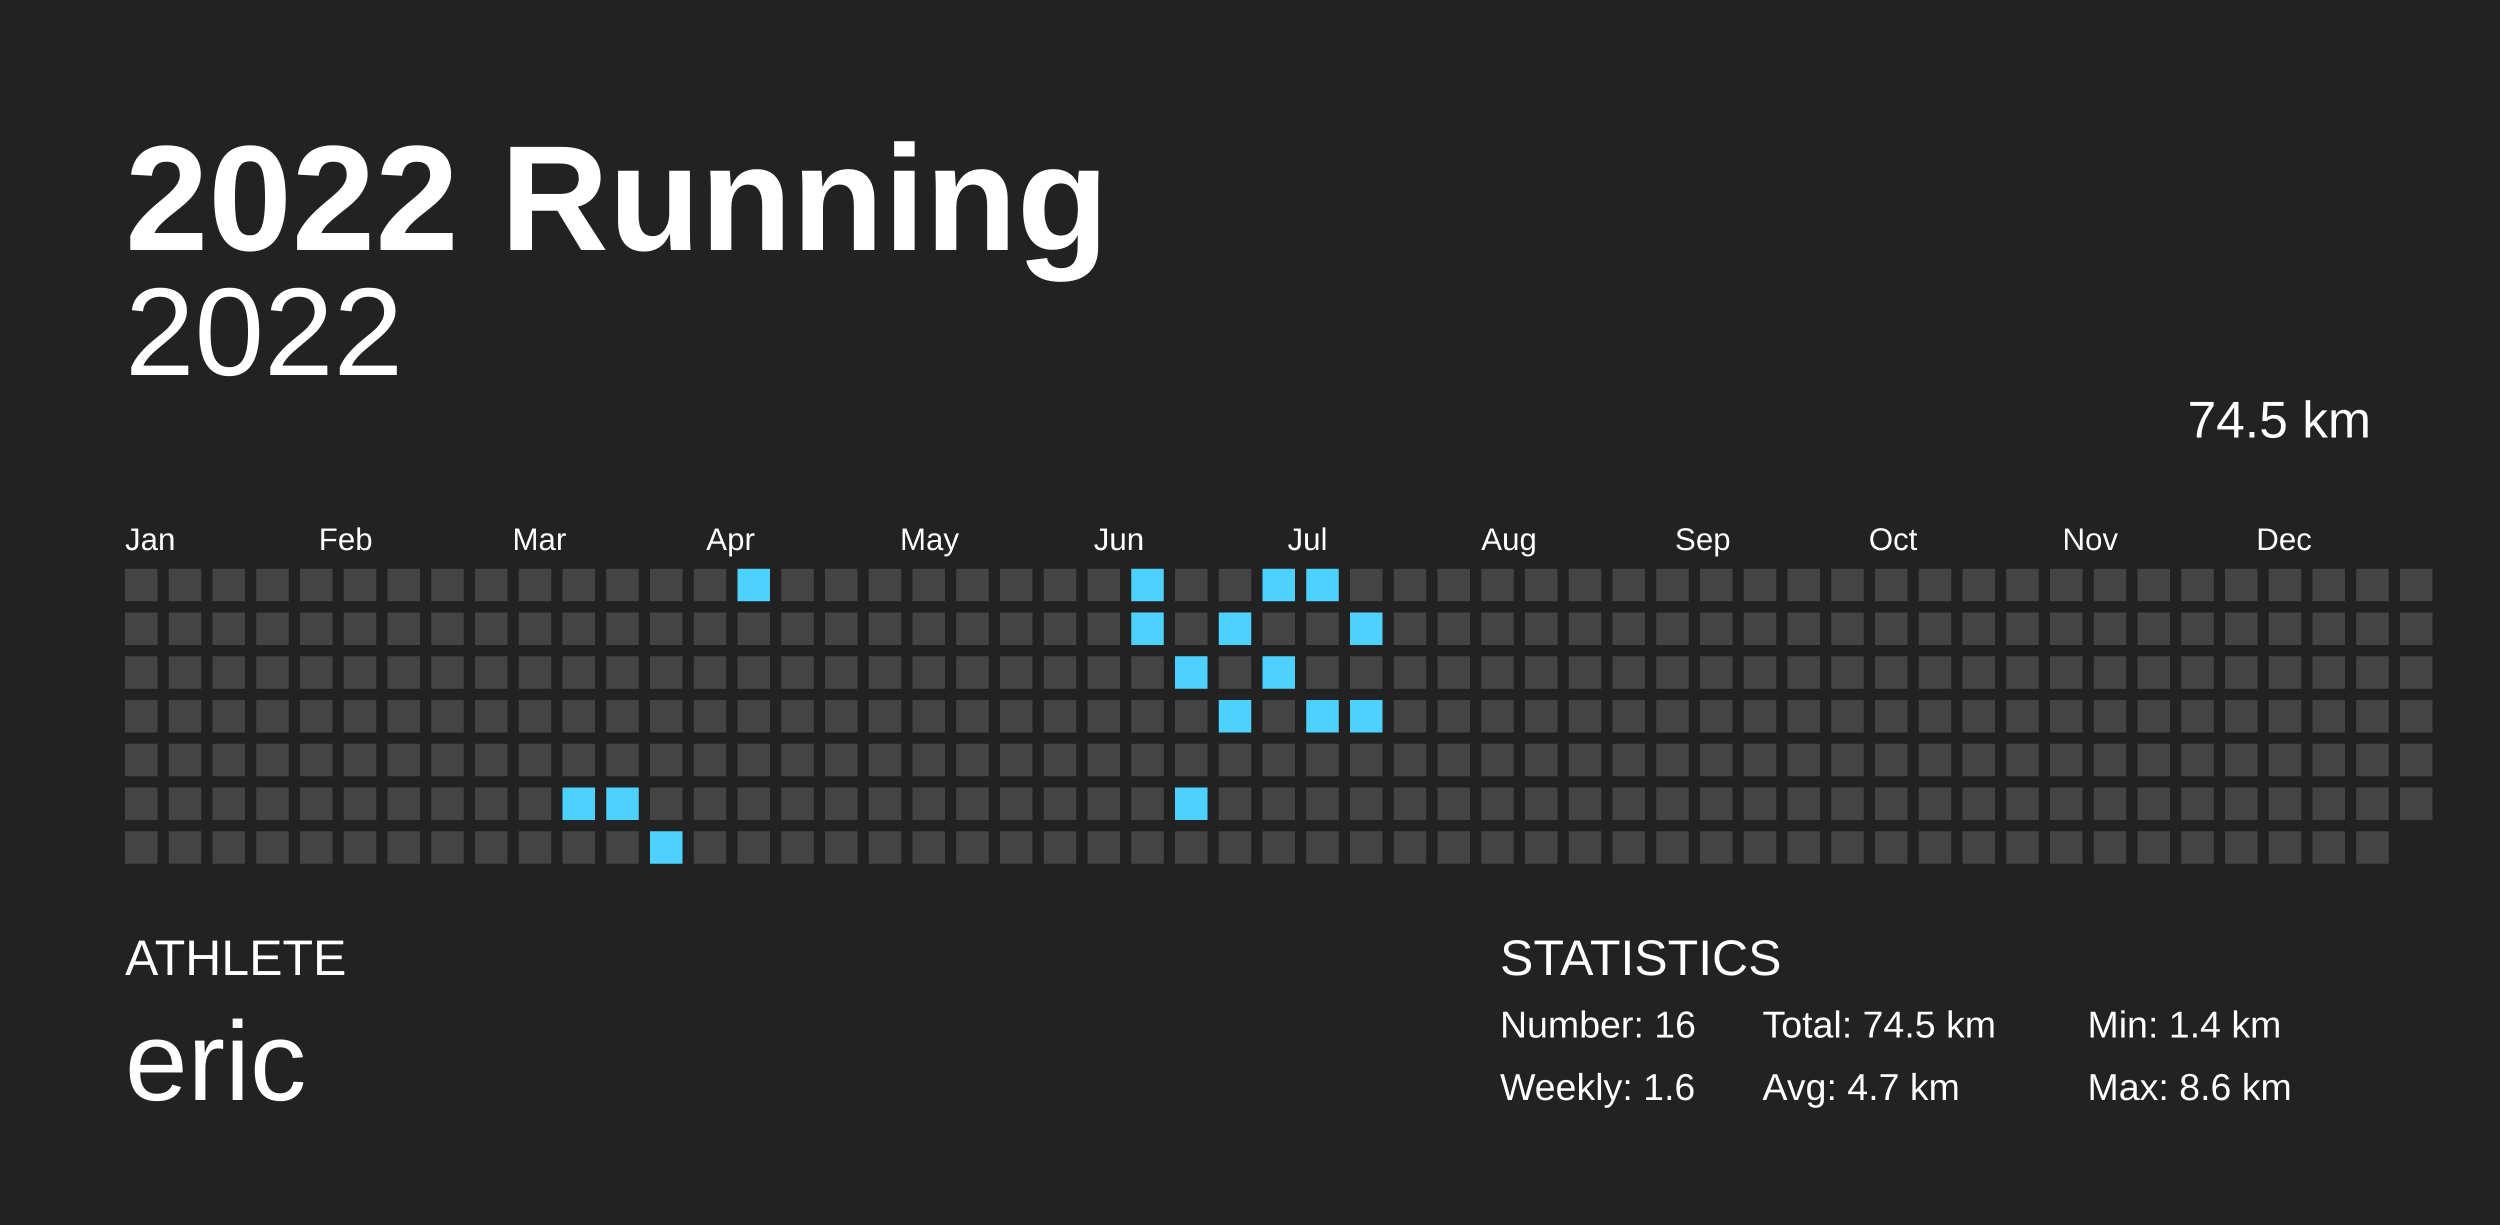
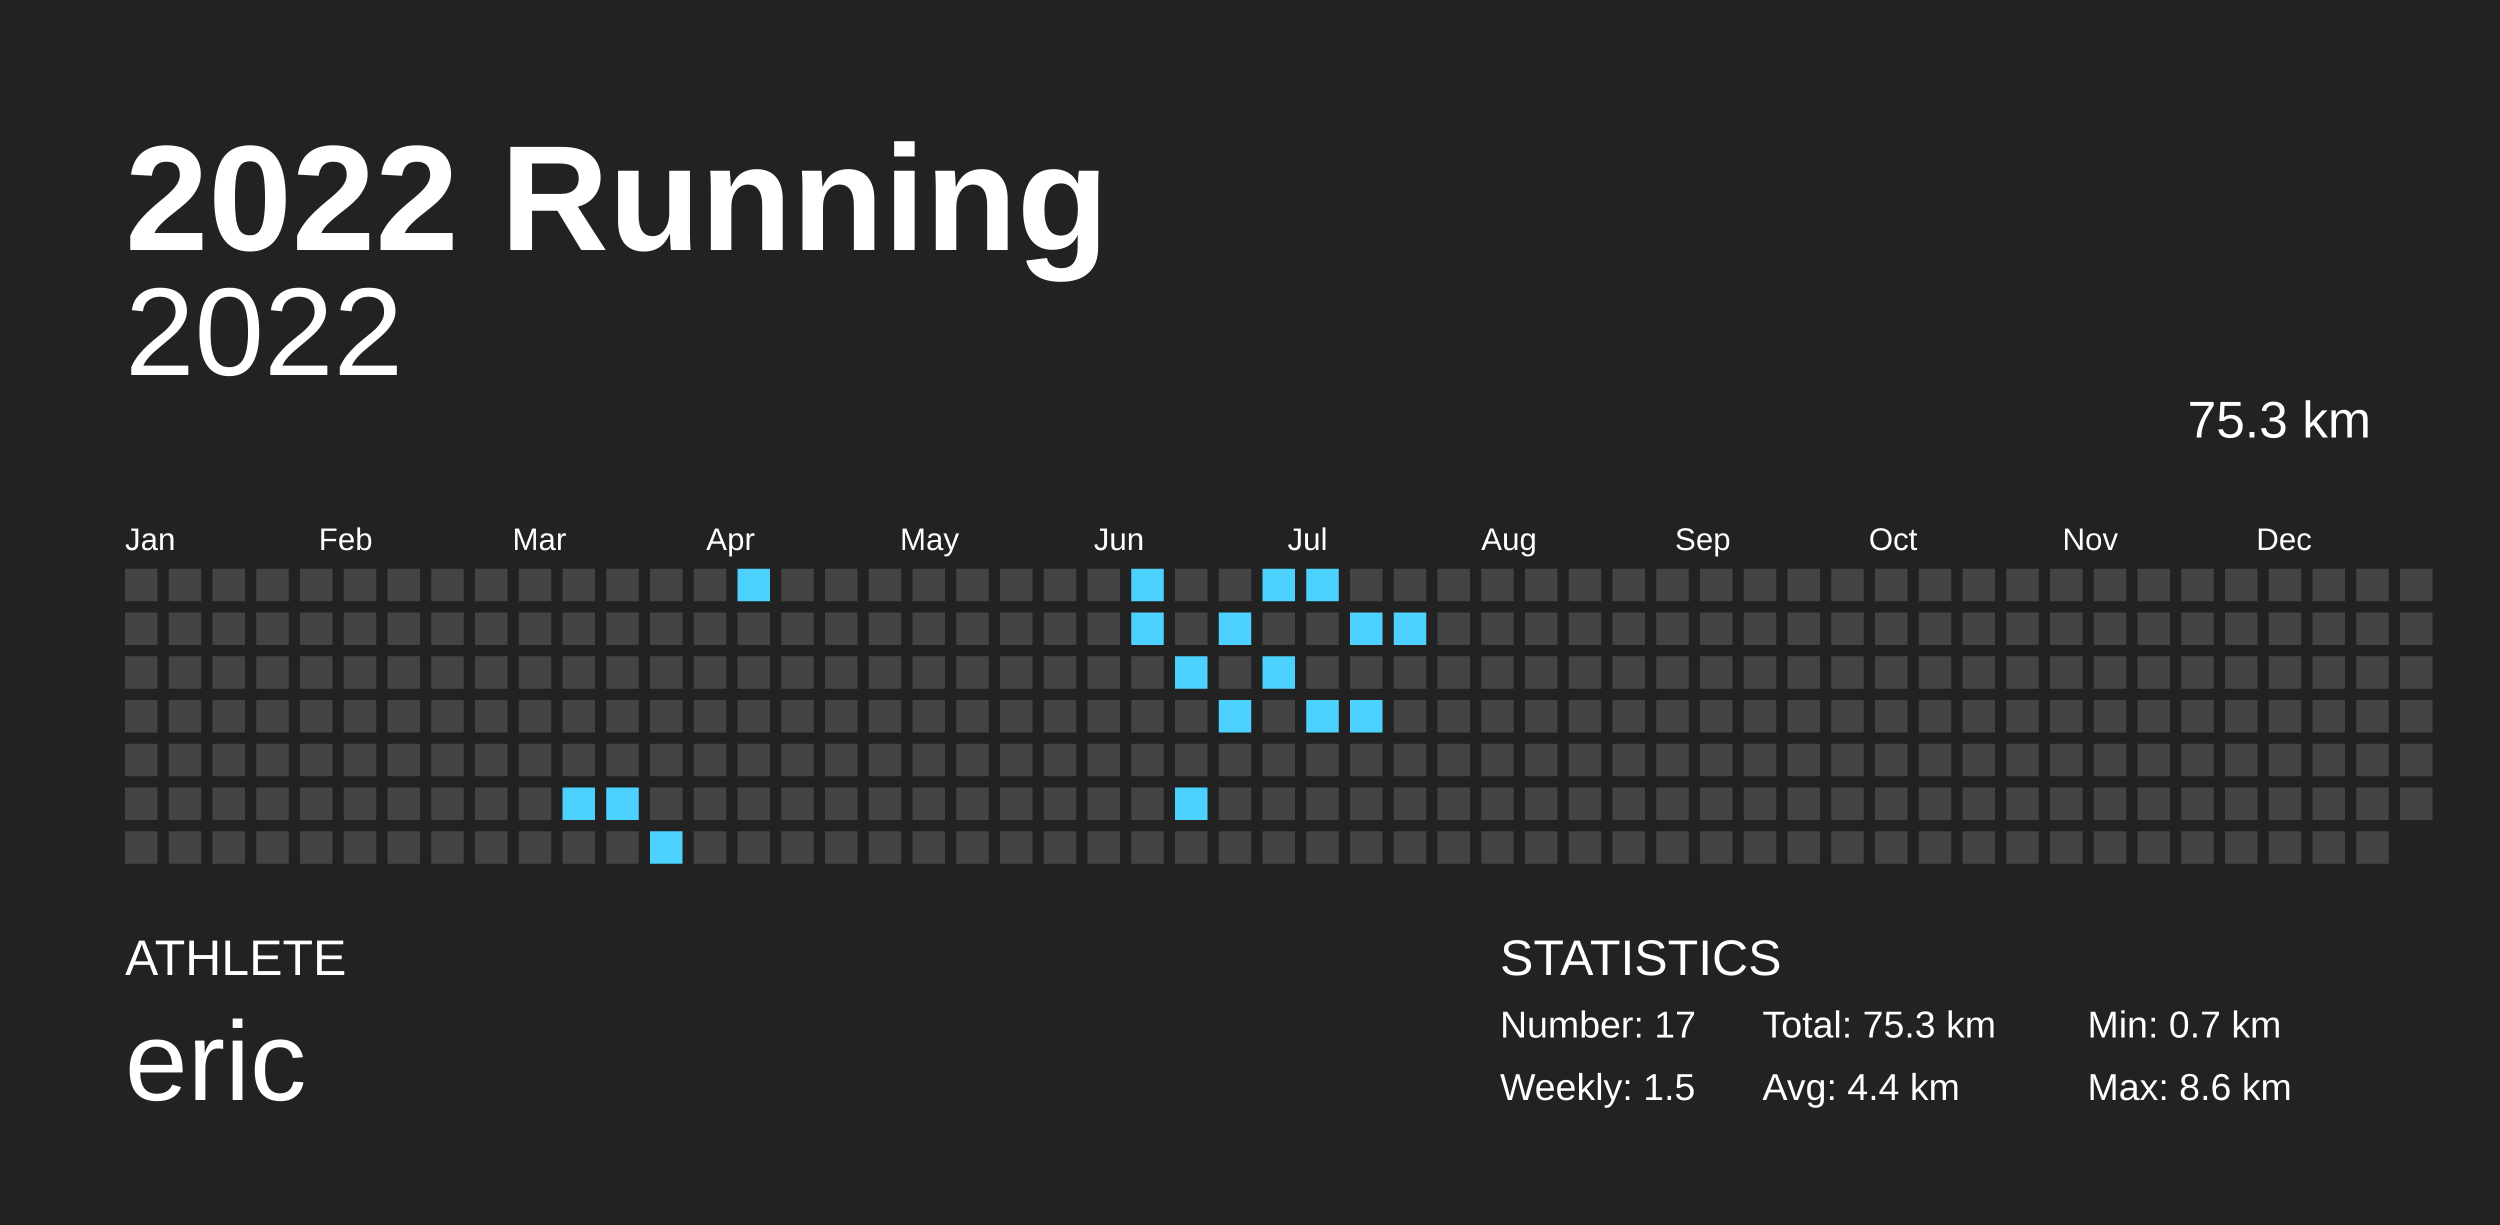
<svg xmlns="http://www.w3.org/2000/svg" baseProfile="full" height="98mm" version="1.1" viewBox="0,0,200,98" width="200mm">
  <defs />
  <rect fill="#222222" height="98" width="200" x="0" y="0" />
  <text fill="#FFFFFF" style="font-size:12px; font-family:Arial; font-weight:bold;" x="10" y="20">2022 Running</text>
  <text fill="#FFFFFF" style="font-size:4px; font-family:Arial" x="10" y="78">ATHLETE</text>
  <text fill="#FFFFFF" style="font-size:9px; font-family:Arial" x="10" y="88">eric</text>
  <text fill="#FFFFFF" style="font-size:4px; font-family:Arial" x="120" y="78">STATISTICS</text>
-   <text fill="#FFFFFF" style="font-size:3px; font-family:Arial" x="120" y="83">Number: 16</text>
-   <text fill="#FFFFFF" style="font-size:3px; font-family:Arial" x="120" y="88">Weekly: 1.6</text>
-   <text fill="#FFFFFF" style="font-size:3px; font-family:Arial" x="141" y="83">Total: 74.5 km</text>
-   <text fill="#FFFFFF" style="font-size:3px; font-family:Arial" x="141" y="88">Avg: 4.7 km</text>
-   <text fill="#FFFFFF" style="font-size:3px; font-family:Arial" x="167" y="83">Min: 1.4 km</text>
+   <text fill="#FFFFFF" style="font-size:3px; font-family:Arial" x="120" y="83">Number: 17</text>
+   <text fill="#FFFFFF" style="font-size:3px; font-family:Arial" x="120" y="88">Weekly: 1.5</text>
+   <text fill="#FFFFFF" style="font-size:3px; font-family:Arial" x="141" y="83">Total: 75.3 km</text>
+   <text fill="#FFFFFF" style="font-size:3px; font-family:Arial" x="141" y="88">Avg: 4.4 km</text>
+   <text fill="#FFFFFF" style="font-size:3px; font-family:Arial" x="167" y="83">Min: 0.7 km</text>
  <text fill="#FFFFFF" style="font-size:3px; font-family:Arial" x="167" y="88">Max: 8.6 km</text>
  <text alignment-baseline="hanging" fill="#FFFFFF" style="font-size:10.0px; font-family:Arial;" x="10" y="30">2022</text>
-   <text alignment-baseline="hanging" fill="#FFFFFF" style="font-size:4.125px; font-family:Arial;" x="175" y="35">74.5 km</text>
+   <text alignment-baseline="hanging" fill="#FFFFFF" style="font-size:4.125px; font-family:Arial;" x="175" y="35">75.3 km</text>
  <text fill="#FFFFFF" style="font-size:2.5px; font-family:Arial" x="10.0" y="44">Jan</text>
  <text fill="#FFFFFF" style="font-size:2.5px; font-family:Arial" x="25.5" y="44">Feb</text>
  <text fill="#FFFFFF" style="font-size:2.5px; font-family:Arial" x="41.0" y="44">Mar</text>
  <text fill="#FFFFFF" style="font-size:2.5px; font-family:Arial" x="56.5" y="44">Apr</text>
  <text fill="#FFFFFF" style="font-size:2.5px; font-family:Arial" x="72.0" y="44">May</text>
  <text fill="#FFFFFF" style="font-size:2.5px; font-family:Arial" x="87.5" y="44">Jun</text>
  <text fill="#FFFFFF" style="font-size:2.5px; font-family:Arial" x="103.0" y="44">Jul</text>
  <text fill="#FFFFFF" style="font-size:2.5px; font-family:Arial" x="118.5" y="44">Aug</text>
  <text fill="#FFFFFF" style="font-size:2.5px; font-family:Arial" x="134.0" y="44">Sep</text>
  <text fill="#FFFFFF" style="font-size:2.5px; font-family:Arial" x="149.5" y="44">Oct</text>
  <text fill="#FFFFFF" style="font-size:2.5px; font-family:Arial" x="165.0" y="44">Nov</text>
  <text fill="#FFFFFF" style="font-size:2.5px; font-family:Arial" x="180.5" y="44">Dec</text>
  <rect fill="#444444" height="2.6" width="2.6" x="10.0" y="45.5" />
  <rect fill="#444444" height="2.6" width="2.6" x="10.0" y="49.0" />
  <rect fill="#444444" height="2.6" width="2.6" x="10.0" y="52.5" />
  <rect fill="#444444" height="2.6" width="2.6" x="10.0" y="56.0" />
  <rect fill="#444444" height="2.6" width="2.6" x="10.0" y="59.5" />
  <rect fill="#444444" height="2.6" width="2.6" x="10.0" y="63.0" />
  <rect fill="#444444" height="2.6" width="2.6" x="10.0" y="66.5" />
  <rect fill="#444444" height="2.6" width="2.6" x="13.5" y="45.5" />
  <rect fill="#444444" height="2.6" width="2.6" x="13.5" y="49.0" />
  <rect fill="#444444" height="2.6" width="2.6" x="13.5" y="52.5" />
  <rect fill="#444444" height="2.6" width="2.6" x="13.5" y="56.0" />
  <rect fill="#444444" height="2.6" width="2.6" x="13.5" y="59.5" />
  <rect fill="#444444" height="2.6" width="2.6" x="13.5" y="63.0" />
  <rect fill="#444444" height="2.6" width="2.6" x="13.5" y="66.5" />
  <rect fill="#444444" height="2.6" width="2.6" x="17.0" y="45.5" />
  <rect fill="#444444" height="2.6" width="2.6" x="17.0" y="49.0" />
  <rect fill="#444444" height="2.6" width="2.6" x="17.0" y="52.5" />
  <rect fill="#444444" height="2.6" width="2.6" x="17.0" y="56.0" />
  <rect fill="#444444" height="2.6" width="2.6" x="17.0" y="59.5" />
  <rect fill="#444444" height="2.6" width="2.6" x="17.0" y="63.0" />
  <rect fill="#444444" height="2.6" width="2.6" x="17.0" y="66.5" />
  <rect fill="#444444" height="2.6" width="2.6" x="20.5" y="45.5" />
  <rect fill="#444444" height="2.6" width="2.6" x="20.5" y="49.0" />
  <rect fill="#444444" height="2.6" width="2.6" x="20.5" y="52.5" />
  <rect fill="#444444" height="2.6" width="2.6" x="20.5" y="56.0" />
  <rect fill="#444444" height="2.6" width="2.6" x="20.5" y="59.5" />
  <rect fill="#444444" height="2.6" width="2.6" x="20.5" y="63.0" />
  <rect fill="#444444" height="2.6" width="2.6" x="20.5" y="66.5" />
  <rect fill="#444444" height="2.6" width="2.6" x="24.0" y="45.5" />
  <rect fill="#444444" height="2.6" width="2.6" x="24.0" y="49.0" />
  <rect fill="#444444" height="2.6" width="2.6" x="24.0" y="52.5" />
  <rect fill="#444444" height="2.6" width="2.6" x="24.0" y="56.0" />
  <rect fill="#444444" height="2.6" width="2.6" x="24.0" y="59.5" />
  <rect fill="#444444" height="2.6" width="2.6" x="24.0" y="63.0" />
  <rect fill="#444444" height="2.6" width="2.6" x="24.0" y="66.5" />
  <rect fill="#444444" height="2.6" width="2.6" x="27.5" y="45.5" />
  <rect fill="#444444" height="2.6" width="2.6" x="27.5" y="49.0" />
  <rect fill="#444444" height="2.6" width="2.6" x="27.5" y="52.5" />
  <rect fill="#444444" height="2.6" width="2.6" x="27.5" y="56.0" />
  <rect fill="#444444" height="2.6" width="2.6" x="27.5" y="59.5" />
  <rect fill="#444444" height="2.6" width="2.6" x="27.5" y="63.0" />
  <rect fill="#444444" height="2.6" width="2.6" x="27.5" y="66.5" />
  <rect fill="#444444" height="2.6" width="2.6" x="31.0" y="45.5" />
  <rect fill="#444444" height="2.6" width="2.6" x="31.0" y="49.0" />
  <rect fill="#444444" height="2.6" width="2.6" x="31.0" y="52.5" />
  <rect fill="#444444" height="2.6" width="2.6" x="31.0" y="56.0" />
  <rect fill="#444444" height="2.6" width="2.6" x="31.0" y="59.5" />
  <rect fill="#444444" height="2.6" width="2.6" x="31.0" y="63.0" />
  <rect fill="#444444" height="2.6" width="2.6" x="31.0" y="66.5" />
  <rect fill="#444444" height="2.6" width="2.6" x="34.5" y="45.5" />
  <rect fill="#444444" height="2.6" width="2.6" x="34.5" y="49.0" />
  <rect fill="#444444" height="2.6" width="2.6" x="34.5" y="52.5" />
  <rect fill="#444444" height="2.6" width="2.6" x="34.5" y="56.0" />
  <rect fill="#444444" height="2.6" width="2.6" x="34.5" y="59.5" />
  <rect fill="#444444" height="2.6" width="2.6" x="34.5" y="63.0" />
  <rect fill="#444444" height="2.6" width="2.6" x="34.5" y="66.5" />
  <rect fill="#444444" height="2.6" width="2.6" x="38.0" y="45.5" />
  <rect fill="#444444" height="2.6" width="2.6" x="38.0" y="49.0" />
  <rect fill="#444444" height="2.6" width="2.6" x="38.0" y="52.5" />
  <rect fill="#444444" height="2.6" width="2.6" x="38.0" y="56.0" />
  <rect fill="#444444" height="2.6" width="2.6" x="38.0" y="59.5" />
  <rect fill="#444444" height="2.6" width="2.6" x="38.0" y="63.0" />
  <rect fill="#444444" height="2.6" width="2.6" x="38.0" y="66.5" />
  <rect fill="#444444" height="2.6" width="2.6" x="41.5" y="45.5" />
  <rect fill="#444444" height="2.6" width="2.6" x="41.5" y="49.0" />
  <rect fill="#444444" height="2.6" width="2.6" x="41.5" y="52.5" />
  <rect fill="#444444" height="2.6" width="2.6" x="41.5" y="56.0" />
  <rect fill="#444444" height="2.6" width="2.6" x="41.5" y="59.5" />
  <rect fill="#444444" height="2.6" width="2.6" x="41.5" y="63.0" />
  <rect fill="#444444" height="2.6" width="2.6" x="41.5" y="66.5" />
  <rect fill="#444444" height="2.6" width="2.6" x="45.0" y="45.5" />
  <rect fill="#444444" height="2.6" width="2.6" x="45.0" y="49.0" />
  <rect fill="#444444" height="2.6" width="2.6" x="45.0" y="52.5" />
  <rect fill="#444444" height="2.6" width="2.6" x="45.0" y="56.0" />
  <rect fill="#444444" height="2.6" width="2.6" x="45.0" y="59.5" />
  <rect fill="#4dd2ff" height="2.6" width="2.6" x="45.0" y="63.0" />
  <rect fill="#444444" height="2.6" width="2.6" x="45.0" y="66.5" />
  <rect fill="#444444" height="2.6" width="2.6" x="48.5" y="45.5" />
  <rect fill="#444444" height="2.6" width="2.6" x="48.5" y="49.0" />
  <rect fill="#444444" height="2.6" width="2.6" x="48.5" y="52.5" />
  <rect fill="#444444" height="2.6" width="2.6" x="48.5" y="56.0" />
  <rect fill="#444444" height="2.6" width="2.6" x="48.5" y="59.5" />
  <rect fill="#4dd2ff" height="2.6" width="2.6" x="48.5" y="63.0" />
  <rect fill="#444444" height="2.6" width="2.6" x="48.5" y="66.5" />
  <rect fill="#444444" height="2.6" width="2.6" x="52.0" y="45.5" />
  <rect fill="#444444" height="2.6" width="2.6" x="52.0" y="49.0" />
  <rect fill="#444444" height="2.6" width="2.6" x="52.0" y="52.5" />
  <rect fill="#444444" height="2.6" width="2.6" x="52.0" y="56.0" />
  <rect fill="#444444" height="2.6" width="2.6" x="52.0" y="59.5" />
  <rect fill="#444444" height="2.6" width="2.6" x="52.0" y="63.0" />
  <rect fill="#4dd2ff" height="2.6" width="2.6" x="52.0" y="66.5" />
  <rect fill="#444444" height="2.6" width="2.6" x="55.5" y="45.5" />
  <rect fill="#444444" height="2.6" width="2.6" x="55.5" y="49.0" />
  <rect fill="#444444" height="2.6" width="2.6" x="55.5" y="52.5" />
  <rect fill="#444444" height="2.6" width="2.6" x="55.5" y="56.0" />
  <rect fill="#444444" height="2.6" width="2.6" x="55.5" y="59.5" />
  <rect fill="#444444" height="2.6" width="2.6" x="55.5" y="63.0" />
  <rect fill="#444444" height="2.6" width="2.6" x="55.5" y="66.5" />
  <rect fill="#4dd2ff" height="2.6" width="2.6" x="59.0" y="45.5" />
  <rect fill="#444444" height="2.6" width="2.6" x="59.0" y="49.0" />
  <rect fill="#444444" height="2.6" width="2.6" x="59.0" y="52.5" />
  <rect fill="#444444" height="2.6" width="2.6" x="59.0" y="56.0" />
  <rect fill="#444444" height="2.6" width="2.6" x="59.0" y="59.5" />
  <rect fill="#444444" height="2.6" width="2.6" x="59.0" y="63.0" />
  <rect fill="#444444" height="2.6" width="2.6" x="59.0" y="66.5" />
  <rect fill="#444444" height="2.6" width="2.6" x="62.5" y="45.5" />
  <rect fill="#444444" height="2.6" width="2.6" x="62.5" y="49.0" />
  <rect fill="#444444" height="2.6" width="2.6" x="62.5" y="52.5" />
  <rect fill="#444444" height="2.6" width="2.6" x="62.5" y="56.0" />
  <rect fill="#444444" height="2.6" width="2.6" x="62.5" y="59.5" />
  <rect fill="#444444" height="2.6" width="2.6" x="62.5" y="63.0" />
  <rect fill="#444444" height="2.6" width="2.6" x="62.5" y="66.5" />
  <rect fill="#444444" height="2.6" width="2.6" x="66.0" y="45.5" />
  <rect fill="#444444" height="2.6" width="2.6" x="66.0" y="49.0" />
  <rect fill="#444444" height="2.6" width="2.6" x="66.0" y="52.5" />
  <rect fill="#444444" height="2.6" width="2.6" x="66.0" y="56.0" />
  <rect fill="#444444" height="2.6" width="2.6" x="66.0" y="59.5" />
  <rect fill="#444444" height="2.6" width="2.6" x="66.0" y="63.0" />
  <rect fill="#444444" height="2.6" width="2.6" x="66.0" y="66.5" />
  <rect fill="#444444" height="2.6" width="2.6" x="69.5" y="45.5" />
  <rect fill="#444444" height="2.6" width="2.6" x="69.5" y="49.0" />
  <rect fill="#444444" height="2.6" width="2.6" x="69.5" y="52.5" />
  <rect fill="#444444" height="2.6" width="2.6" x="69.5" y="56.0" />
  <rect fill="#444444" height="2.6" width="2.6" x="69.5" y="59.5" />
  <rect fill="#444444" height="2.6" width="2.6" x="69.5" y="63.0" />
  <rect fill="#444444" height="2.6" width="2.6" x="69.5" y="66.5" />
  <rect fill="#444444" height="2.6" width="2.6" x="73.0" y="45.5" />
  <rect fill="#444444" height="2.6" width="2.6" x="73.0" y="49.0" />
  <rect fill="#444444" height="2.6" width="2.6" x="73.0" y="52.5" />
  <rect fill="#444444" height="2.6" width="2.6" x="73.0" y="56.0" />
  <rect fill="#444444" height="2.6" width="2.6" x="73.0" y="59.5" />
  <rect fill="#444444" height="2.6" width="2.6" x="73.0" y="63.0" />
  <rect fill="#444444" height="2.6" width="2.6" x="73.0" y="66.5" />
  <rect fill="#444444" height="2.6" width="2.6" x="76.5" y="45.5" />
  <rect fill="#444444" height="2.6" width="2.6" x="76.5" y="49.0" />
  <rect fill="#444444" height="2.6" width="2.6" x="76.5" y="52.5" />
  <rect fill="#444444" height="2.6" width="2.6" x="76.5" y="56.0" />
  <rect fill="#444444" height="2.6" width="2.6" x="76.5" y="59.5" />
  <rect fill="#444444" height="2.6" width="2.6" x="76.5" y="63.0" />
  <rect fill="#444444" height="2.6" width="2.6" x="76.5" y="66.5" />
  <rect fill="#444444" height="2.6" width="2.6" x="80.0" y="45.5" />
  <rect fill="#444444" height="2.6" width="2.6" x="80.0" y="49.0" />
  <rect fill="#444444" height="2.6" width="2.6" x="80.0" y="52.5" />
  <rect fill="#444444" height="2.6" width="2.6" x="80.0" y="56.0" />
  <rect fill="#444444" height="2.6" width="2.6" x="80.0" y="59.5" />
  <rect fill="#444444" height="2.6" width="2.6" x="80.0" y="63.0" />
  <rect fill="#444444" height="2.6" width="2.6" x="80.0" y="66.5" />
  <rect fill="#444444" height="2.6" width="2.6" x="83.5" y="45.5" />
  <rect fill="#444444" height="2.6" width="2.6" x="83.5" y="49.0" />
  <rect fill="#444444" height="2.6" width="2.6" x="83.5" y="52.5" />
  <rect fill="#444444" height="2.6" width="2.6" x="83.5" y="56.0" />
  <rect fill="#444444" height="2.6" width="2.6" x="83.5" y="59.5" />
  <rect fill="#444444" height="2.6" width="2.6" x="83.5" y="63.0" />
  <rect fill="#444444" height="2.6" width="2.6" x="83.5" y="66.5" />
  <rect fill="#444444" height="2.6" width="2.6" x="87.0" y="45.5" />
  <rect fill="#444444" height="2.6" width="2.6" x="87.0" y="49.0" />
  <rect fill="#444444" height="2.6" width="2.6" x="87.0" y="52.5" />
  <rect fill="#444444" height="2.6" width="2.6" x="87.0" y="56.0" />
  <rect fill="#444444" height="2.6" width="2.6" x="87.0" y="59.5" />
  <rect fill="#444444" height="2.6" width="2.6" x="87.0" y="63.0" />
  <rect fill="#444444" height="2.6" width="2.6" x="87.0" y="66.5" />
  <rect fill="#4dd2ff" height="2.6" width="2.6" x="90.5" y="45.5" />
  <rect fill="#4dd2ff" height="2.6" width="2.6" x="90.5" y="49.0" />
  <rect fill="#444444" height="2.6" width="2.6" x="90.5" y="52.5" />
  <rect fill="#444444" height="2.6" width="2.6" x="90.5" y="56.0" />
  <rect fill="#444444" height="2.6" width="2.6" x="90.5" y="59.5" />
  <rect fill="#444444" height="2.6" width="2.6" x="90.5" y="63.0" />
  <rect fill="#444444" height="2.6" width="2.6" x="90.5" y="66.5" />
  <rect fill="#444444" height="2.6" width="2.6" x="94.0" y="45.5" />
  <rect fill="#444444" height="2.6" width="2.6" x="94.0" y="49.0" />
  <rect fill="#4dd2ff" height="2.6" width="2.6" x="94.0" y="52.5" />
  <rect fill="#444444" height="2.6" width="2.6" x="94.0" y="56.0" />
  <rect fill="#444444" height="2.6" width="2.6" x="94.0" y="59.5" />
  <rect fill="#4dd2ff" height="2.6" width="2.6" x="94.0" y="63.0" />
  <rect fill="#444444" height="2.6" width="2.6" x="94.0" y="66.5" />
  <rect fill="#444444" height="2.6" width="2.6" x="97.5" y="45.5" />
  <rect fill="#4dd2ff" height="2.6" width="2.6" x="97.5" y="49.0" />
  <rect fill="#444444" height="2.6" width="2.6" x="97.5" y="52.5" />
  <rect fill="#4dd2ff" height="2.6" width="2.6" x="97.5" y="56.0" />
  <rect fill="#444444" height="2.6" width="2.6" x="97.5" y="59.5" />
  <rect fill="#444444" height="2.6" width="2.6" x="97.5" y="63.0" />
  <rect fill="#444444" height="2.6" width="2.6" x="97.5" y="66.5" />
  <rect fill="#4dd2ff" height="2.6" width="2.6" x="101.0" y="45.5" />
  <rect fill="#444444" height="2.6" width="2.6" x="101.0" y="49.0" />
  <rect fill="#4dd2ff" height="2.6" width="2.6" x="101.0" y="52.5" />
  <rect fill="#444444" height="2.6" width="2.6" x="101.0" y="56.0" />
  <rect fill="#444444" height="2.6" width="2.6" x="101.0" y="59.5" />
  <rect fill="#444444" height="2.6" width="2.6" x="101.0" y="63.0" />
  <rect fill="#444444" height="2.6" width="2.6" x="101.0" y="66.5" />
  <rect fill="#4dd2ff" height="2.6" width="2.6" x="104.5" y="45.5" />
  <rect fill="#444444" height="2.6" width="2.6" x="104.5" y="49.0" />
  <rect fill="#444444" height="2.6" width="2.6" x="104.5" y="52.5" />
  <rect fill="#4dd2ff" height="2.6" width="2.6" x="104.5" y="56.0" />
  <rect fill="#444444" height="2.6" width="2.6" x="104.5" y="59.5" />
  <rect fill="#444444" height="2.6" width="2.6" x="104.5" y="63.0" />
  <rect fill="#444444" height="2.6" width="2.6" x="104.5" y="66.5" />
  <rect fill="#444444" height="2.6" width="2.6" x="108.0" y="45.5" />
  <rect fill="#4dd2ff" height="2.6" width="2.6" x="108.0" y="49.0" />
  <rect fill="#444444" height="2.6" width="2.6" x="108.0" y="52.5" />
  <rect fill="#4dd2ff" height="2.6" width="2.6" x="108.0" y="56.0" />
  <rect fill="#444444" height="2.6" width="2.6" x="108.0" y="59.5" />
  <rect fill="#444444" height="2.6" width="2.6" x="108.0" y="63.0" />
  <rect fill="#444444" height="2.6" width="2.6" x="108.0" y="66.5" />
  <rect fill="#444444" height="2.6" width="2.6" x="111.5" y="45.5" />
-   <rect fill="#444444" height="2.6" width="2.6" x="111.5" y="49.0" />
+   <rect fill="#4dd2ff" height="2.6" width="2.6" x="111.5" y="49.0" />
  <rect fill="#444444" height="2.6" width="2.6" x="111.5" y="52.5" />
  <rect fill="#444444" height="2.6" width="2.6" x="111.5" y="56.0" />
  <rect fill="#444444" height="2.6" width="2.6" x="111.5" y="59.5" />
  <rect fill="#444444" height="2.6" width="2.6" x="111.5" y="63.0" />
  <rect fill="#444444" height="2.6" width="2.6" x="111.5" y="66.5" />
  <rect fill="#444444" height="2.6" width="2.6" x="115.0" y="45.5" />
  <rect fill="#444444" height="2.6" width="2.6" x="115.0" y="49.0" />
  <rect fill="#444444" height="2.6" width="2.6" x="115.0" y="52.5" />
  <rect fill="#444444" height="2.6" width="2.6" x="115.0" y="56.0" />
  <rect fill="#444444" height="2.6" width="2.6" x="115.0" y="59.5" />
  <rect fill="#444444" height="2.6" width="2.6" x="115.0" y="63.0" />
  <rect fill="#444444" height="2.6" width="2.6" x="115.0" y="66.5" />
  <rect fill="#444444" height="2.6" width="2.6" x="118.5" y="45.5" />
  <rect fill="#444444" height="2.6" width="2.6" x="118.5" y="49.0" />
  <rect fill="#444444" height="2.6" width="2.6" x="118.5" y="52.5" />
  <rect fill="#444444" height="2.6" width="2.6" x="118.5" y="56.0" />
  <rect fill="#444444" height="2.6" width="2.6" x="118.5" y="59.5" />
  <rect fill="#444444" height="2.6" width="2.6" x="118.5" y="63.0" />
  <rect fill="#444444" height="2.6" width="2.6" x="118.5" y="66.5" />
  <rect fill="#444444" height="2.6" width="2.6" x="122.0" y="45.5" />
  <rect fill="#444444" height="2.6" width="2.6" x="122.0" y="49.0" />
  <rect fill="#444444" height="2.6" width="2.6" x="122.0" y="52.5" />
  <rect fill="#444444" height="2.6" width="2.6" x="122.0" y="56.0" />
  <rect fill="#444444" height="2.6" width="2.6" x="122.0" y="59.5" />
  <rect fill="#444444" height="2.6" width="2.6" x="122.0" y="63.0" />
  <rect fill="#444444" height="2.6" width="2.6" x="122.0" y="66.5" />
  <rect fill="#444444" height="2.6" width="2.6" x="125.5" y="45.5" />
  <rect fill="#444444" height="2.6" width="2.6" x="125.5" y="49.0" />
  <rect fill="#444444" height="2.6" width="2.6" x="125.5" y="52.5" />
  <rect fill="#444444" height="2.6" width="2.6" x="125.5" y="56.0" />
  <rect fill="#444444" height="2.6" width="2.6" x="125.5" y="59.5" />
  <rect fill="#444444" height="2.6" width="2.6" x="125.5" y="63.0" />
  <rect fill="#444444" height="2.6" width="2.6" x="125.5" y="66.5" />
  <rect fill="#444444" height="2.6" width="2.6" x="129.0" y="45.5" />
  <rect fill="#444444" height="2.6" width="2.6" x="129.0" y="49.0" />
  <rect fill="#444444" height="2.6" width="2.6" x="129.0" y="52.5" />
  <rect fill="#444444" height="2.6" width="2.6" x="129.0" y="56.0" />
  <rect fill="#444444" height="2.6" width="2.6" x="129.0" y="59.5" />
  <rect fill="#444444" height="2.6" width="2.6" x="129.0" y="63.0" />
  <rect fill="#444444" height="2.6" width="2.6" x="129.0" y="66.5" />
  <rect fill="#444444" height="2.6" width="2.6" x="132.5" y="45.5" />
  <rect fill="#444444" height="2.6" width="2.6" x="132.5" y="49.0" />
  <rect fill="#444444" height="2.6" width="2.6" x="132.5" y="52.5" />
  <rect fill="#444444" height="2.6" width="2.6" x="132.5" y="56.0" />
  <rect fill="#444444" height="2.6" width="2.6" x="132.5" y="59.5" />
  <rect fill="#444444" height="2.6" width="2.6" x="132.5" y="63.0" />
  <rect fill="#444444" height="2.6" width="2.6" x="132.5" y="66.5" />
  <rect fill="#444444" height="2.6" width="2.6" x="136.0" y="45.5" />
  <rect fill="#444444" height="2.6" width="2.6" x="136.0" y="49.0" />
  <rect fill="#444444" height="2.6" width="2.6" x="136.0" y="52.5" />
  <rect fill="#444444" height="2.6" width="2.6" x="136.0" y="56.0" />
  <rect fill="#444444" height="2.6" width="2.6" x="136.0" y="59.5" />
  <rect fill="#444444" height="2.6" width="2.6" x="136.0" y="63.0" />
  <rect fill="#444444" height="2.6" width="2.6" x="136.0" y="66.5" />
  <rect fill="#444444" height="2.6" width="2.6" x="139.5" y="45.5" />
  <rect fill="#444444" height="2.6" width="2.6" x="139.5" y="49.0" />
  <rect fill="#444444" height="2.6" width="2.6" x="139.5" y="52.5" />
  <rect fill="#444444" height="2.6" width="2.6" x="139.5" y="56.0" />
  <rect fill="#444444" height="2.6" width="2.6" x="139.5" y="59.5" />
  <rect fill="#444444" height="2.6" width="2.6" x="139.5" y="63.0" />
  <rect fill="#444444" height="2.6" width="2.6" x="139.5" y="66.5" />
  <rect fill="#444444" height="2.6" width="2.6" x="143.0" y="45.5" />
  <rect fill="#444444" height="2.6" width="2.6" x="143.0" y="49.0" />
  <rect fill="#444444" height="2.6" width="2.6" x="143.0" y="52.5" />
  <rect fill="#444444" height="2.6" width="2.6" x="143.0" y="56.0" />
  <rect fill="#444444" height="2.6" width="2.6" x="143.0" y="59.5" />
  <rect fill="#444444" height="2.6" width="2.6" x="143.0" y="63.0" />
  <rect fill="#444444" height="2.6" width="2.6" x="143.0" y="66.5" />
  <rect fill="#444444" height="2.6" width="2.6" x="146.5" y="45.5" />
  <rect fill="#444444" height="2.6" width="2.6" x="146.5" y="49.0" />
  <rect fill="#444444" height="2.6" width="2.6" x="146.5" y="52.5" />
  <rect fill="#444444" height="2.6" width="2.6" x="146.5" y="56.0" />
  <rect fill="#444444" height="2.6" width="2.6" x="146.5" y="59.5" />
  <rect fill="#444444" height="2.6" width="2.6" x="146.5" y="63.0" />
  <rect fill="#444444" height="2.6" width="2.6" x="146.5" y="66.5" />
  <rect fill="#444444" height="2.6" width="2.6" x="150.0" y="45.5" />
  <rect fill="#444444" height="2.6" width="2.6" x="150.0" y="49.0" />
  <rect fill="#444444" height="2.6" width="2.6" x="150.0" y="52.5" />
  <rect fill="#444444" height="2.6" width="2.6" x="150.0" y="56.0" />
  <rect fill="#444444" height="2.6" width="2.6" x="150.0" y="59.5" />
  <rect fill="#444444" height="2.6" width="2.6" x="150.0" y="63.0" />
  <rect fill="#444444" height="2.6" width="2.6" x="150.0" y="66.5" />
  <rect fill="#444444" height="2.6" width="2.6" x="153.5" y="45.5" />
  <rect fill="#444444" height="2.6" width="2.6" x="153.5" y="49.0" />
  <rect fill="#444444" height="2.6" width="2.6" x="153.5" y="52.5" />
  <rect fill="#444444" height="2.6" width="2.6" x="153.5" y="56.0" />
  <rect fill="#444444" height="2.6" width="2.6" x="153.5" y="59.5" />
  <rect fill="#444444" height="2.6" width="2.6" x="153.5" y="63.0" />
  <rect fill="#444444" height="2.6" width="2.6" x="153.5" y="66.5" />
  <rect fill="#444444" height="2.6" width="2.6" x="157.0" y="45.5" />
  <rect fill="#444444" height="2.6" width="2.6" x="157.0" y="49.0" />
  <rect fill="#444444" height="2.6" width="2.6" x="157.0" y="52.5" />
  <rect fill="#444444" height="2.6" width="2.6" x="157.0" y="56.0" />
  <rect fill="#444444" height="2.6" width="2.6" x="157.0" y="59.5" />
  <rect fill="#444444" height="2.6" width="2.6" x="157.0" y="63.0" />
  <rect fill="#444444" height="2.6" width="2.6" x="157.0" y="66.5" />
  <rect fill="#444444" height="2.6" width="2.6" x="160.5" y="45.5" />
  <rect fill="#444444" height="2.6" width="2.6" x="160.5" y="49.0" />
  <rect fill="#444444" height="2.6" width="2.6" x="160.5" y="52.5" />
  <rect fill="#444444" height="2.6" width="2.6" x="160.5" y="56.0" />
  <rect fill="#444444" height="2.6" width="2.6" x="160.5" y="59.5" />
  <rect fill="#444444" height="2.6" width="2.6" x="160.5" y="63.0" />
  <rect fill="#444444" height="2.6" width="2.6" x="160.5" y="66.5" />
  <rect fill="#444444" height="2.6" width="2.6" x="164.0" y="45.5" />
  <rect fill="#444444" height="2.6" width="2.6" x="164.0" y="49.0" />
  <rect fill="#444444" height="2.6" width="2.6" x="164.0" y="52.5" />
  <rect fill="#444444" height="2.6" width="2.6" x="164.0" y="56.0" />
  <rect fill="#444444" height="2.6" width="2.6" x="164.0" y="59.5" />
  <rect fill="#444444" height="2.6" width="2.6" x="164.0" y="63.0" />
  <rect fill="#444444" height="2.6" width="2.6" x="164.0" y="66.5" />
  <rect fill="#444444" height="2.6" width="2.6" x="167.5" y="45.5" />
  <rect fill="#444444" height="2.6" width="2.6" x="167.5" y="49.0" />
  <rect fill="#444444" height="2.6" width="2.6" x="167.5" y="52.5" />
  <rect fill="#444444" height="2.6" width="2.6" x="167.5" y="56.0" />
  <rect fill="#444444" height="2.6" width="2.6" x="167.5" y="59.5" />
  <rect fill="#444444" height="2.6" width="2.6" x="167.5" y="63.0" />
  <rect fill="#444444" height="2.6" width="2.6" x="167.5" y="66.5" />
  <rect fill="#444444" height="2.6" width="2.6" x="171.0" y="45.5" />
  <rect fill="#444444" height="2.6" width="2.6" x="171.0" y="49.0" />
  <rect fill="#444444" height="2.6" width="2.6" x="171.0" y="52.5" />
  <rect fill="#444444" height="2.6" width="2.6" x="171.0" y="56.0" />
  <rect fill="#444444" height="2.6" width="2.6" x="171.0" y="59.5" />
  <rect fill="#444444" height="2.6" width="2.6" x="171.0" y="63.0" />
  <rect fill="#444444" height="2.6" width="2.6" x="171.0" y="66.5" />
  <rect fill="#444444" height="2.6" width="2.6" x="174.5" y="45.5" />
  <rect fill="#444444" height="2.6" width="2.6" x="174.5" y="49.0" />
  <rect fill="#444444" height="2.6" width="2.6" x="174.5" y="52.5" />
  <rect fill="#444444" height="2.6" width="2.6" x="174.5" y="56.0" />
  <rect fill="#444444" height="2.6" width="2.6" x="174.5" y="59.5" />
  <rect fill="#444444" height="2.6" width="2.6" x="174.5" y="63.0" />
  <rect fill="#444444" height="2.6" width="2.6" x="174.5" y="66.5" />
  <rect fill="#444444" height="2.6" width="2.6" x="178.0" y="45.5" />
  <rect fill="#444444" height="2.6" width="2.6" x="178.0" y="49.0" />
  <rect fill="#444444" height="2.6" width="2.6" x="178.0" y="52.5" />
  <rect fill="#444444" height="2.6" width="2.6" x="178.0" y="56.0" />
  <rect fill="#444444" height="2.6" width="2.6" x="178.0" y="59.5" />
  <rect fill="#444444" height="2.6" width="2.6" x="178.0" y="63.0" />
  <rect fill="#444444" height="2.6" width="2.6" x="178.0" y="66.5" />
  <rect fill="#444444" height="2.6" width="2.6" x="181.5" y="45.5" />
  <rect fill="#444444" height="2.6" width="2.6" x="181.5" y="49.0" />
  <rect fill="#444444" height="2.6" width="2.6" x="181.5" y="52.5" />
  <rect fill="#444444" height="2.6" width="2.6" x="181.5" y="56.0" />
  <rect fill="#444444" height="2.6" width="2.6" x="181.5" y="59.5" />
  <rect fill="#444444" height="2.6" width="2.6" x="181.5" y="63.0" />
  <rect fill="#444444" height="2.6" width="2.6" x="181.5" y="66.5" />
  <rect fill="#444444" height="2.6" width="2.6" x="185.0" y="45.5" />
  <rect fill="#444444" height="2.6" width="2.6" x="185.0" y="49.0" />
  <rect fill="#444444" height="2.6" width="2.6" x="185.0" y="52.5" />
  <rect fill="#444444" height="2.6" width="2.6" x="185.0" y="56.0" />
  <rect fill="#444444" height="2.6" width="2.6" x="185.0" y="59.5" />
  <rect fill="#444444" height="2.6" width="2.6" x="185.0" y="63.0" />
  <rect fill="#444444" height="2.6" width="2.6" x="185.0" y="66.5" />
  <rect fill="#444444" height="2.6" width="2.6" x="188.5" y="45.5" />
  <rect fill="#444444" height="2.6" width="2.6" x="188.5" y="49.0" />
  <rect fill="#444444" height="2.6" width="2.6" x="188.5" y="52.5" />
  <rect fill="#444444" height="2.6" width="2.6" x="188.5" y="56.0" />
  <rect fill="#444444" height="2.6" width="2.6" x="188.5" y="59.5" />
  <rect fill="#444444" height="2.6" width="2.6" x="188.5" y="63.0" />
  <rect fill="#444444" height="2.6" width="2.6" x="188.5" y="66.5" />
  <rect fill="#444444" height="2.6" width="2.6" x="192.0" y="45.5" />
  <rect fill="#444444" height="2.6" width="2.6" x="192.0" y="49.0" />
  <rect fill="#444444" height="2.6" width="2.6" x="192.0" y="52.5" />
  <rect fill="#444444" height="2.6" width="2.6" x="192.0" y="56.0" />
  <rect fill="#444444" height="2.6" width="2.6" x="192.0" y="59.5" />
  <rect fill="#444444" height="2.6" width="2.6" x="192.0" y="63.0" />
</svg>
